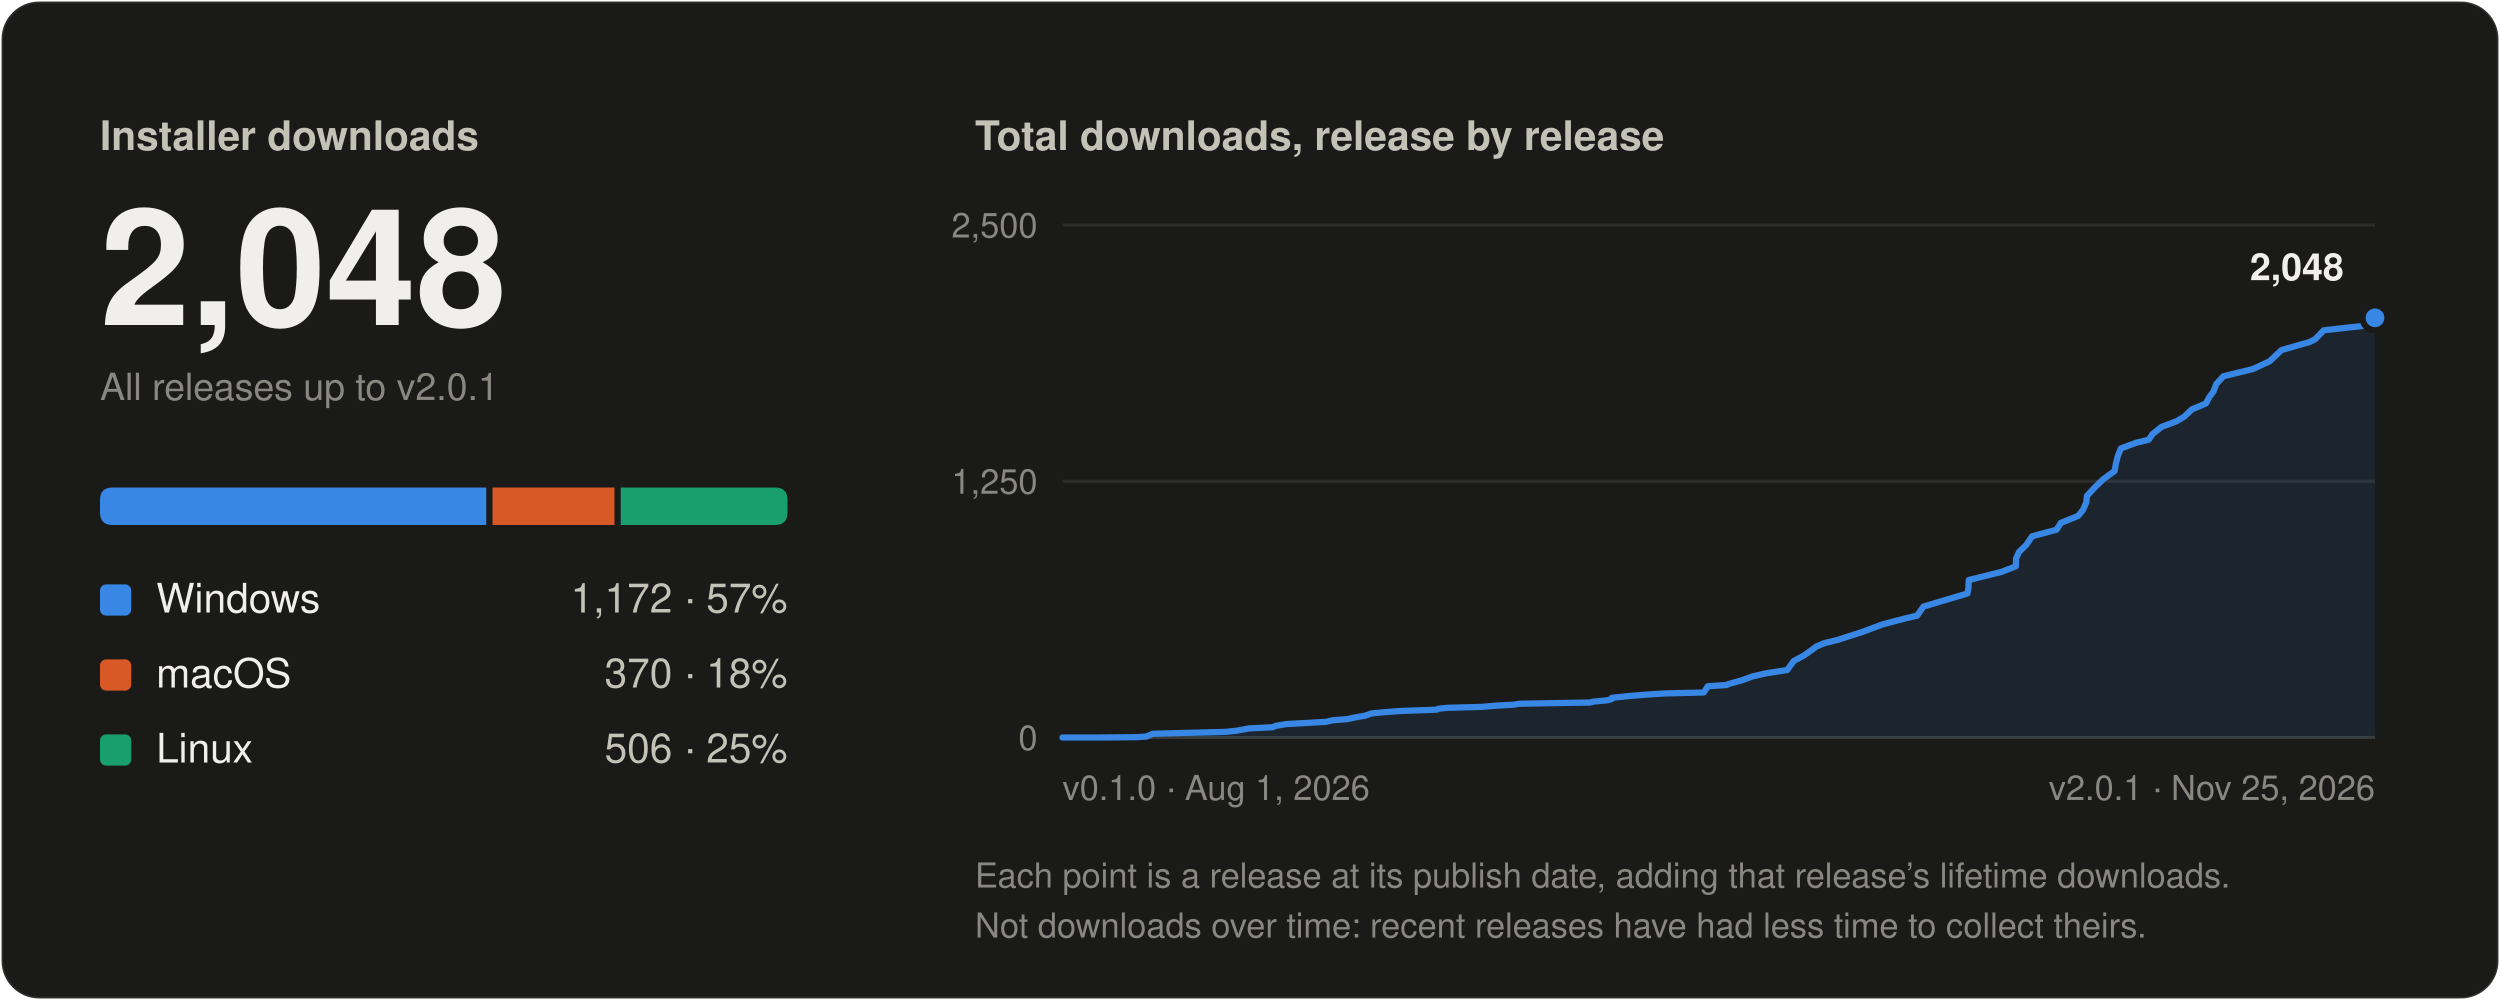
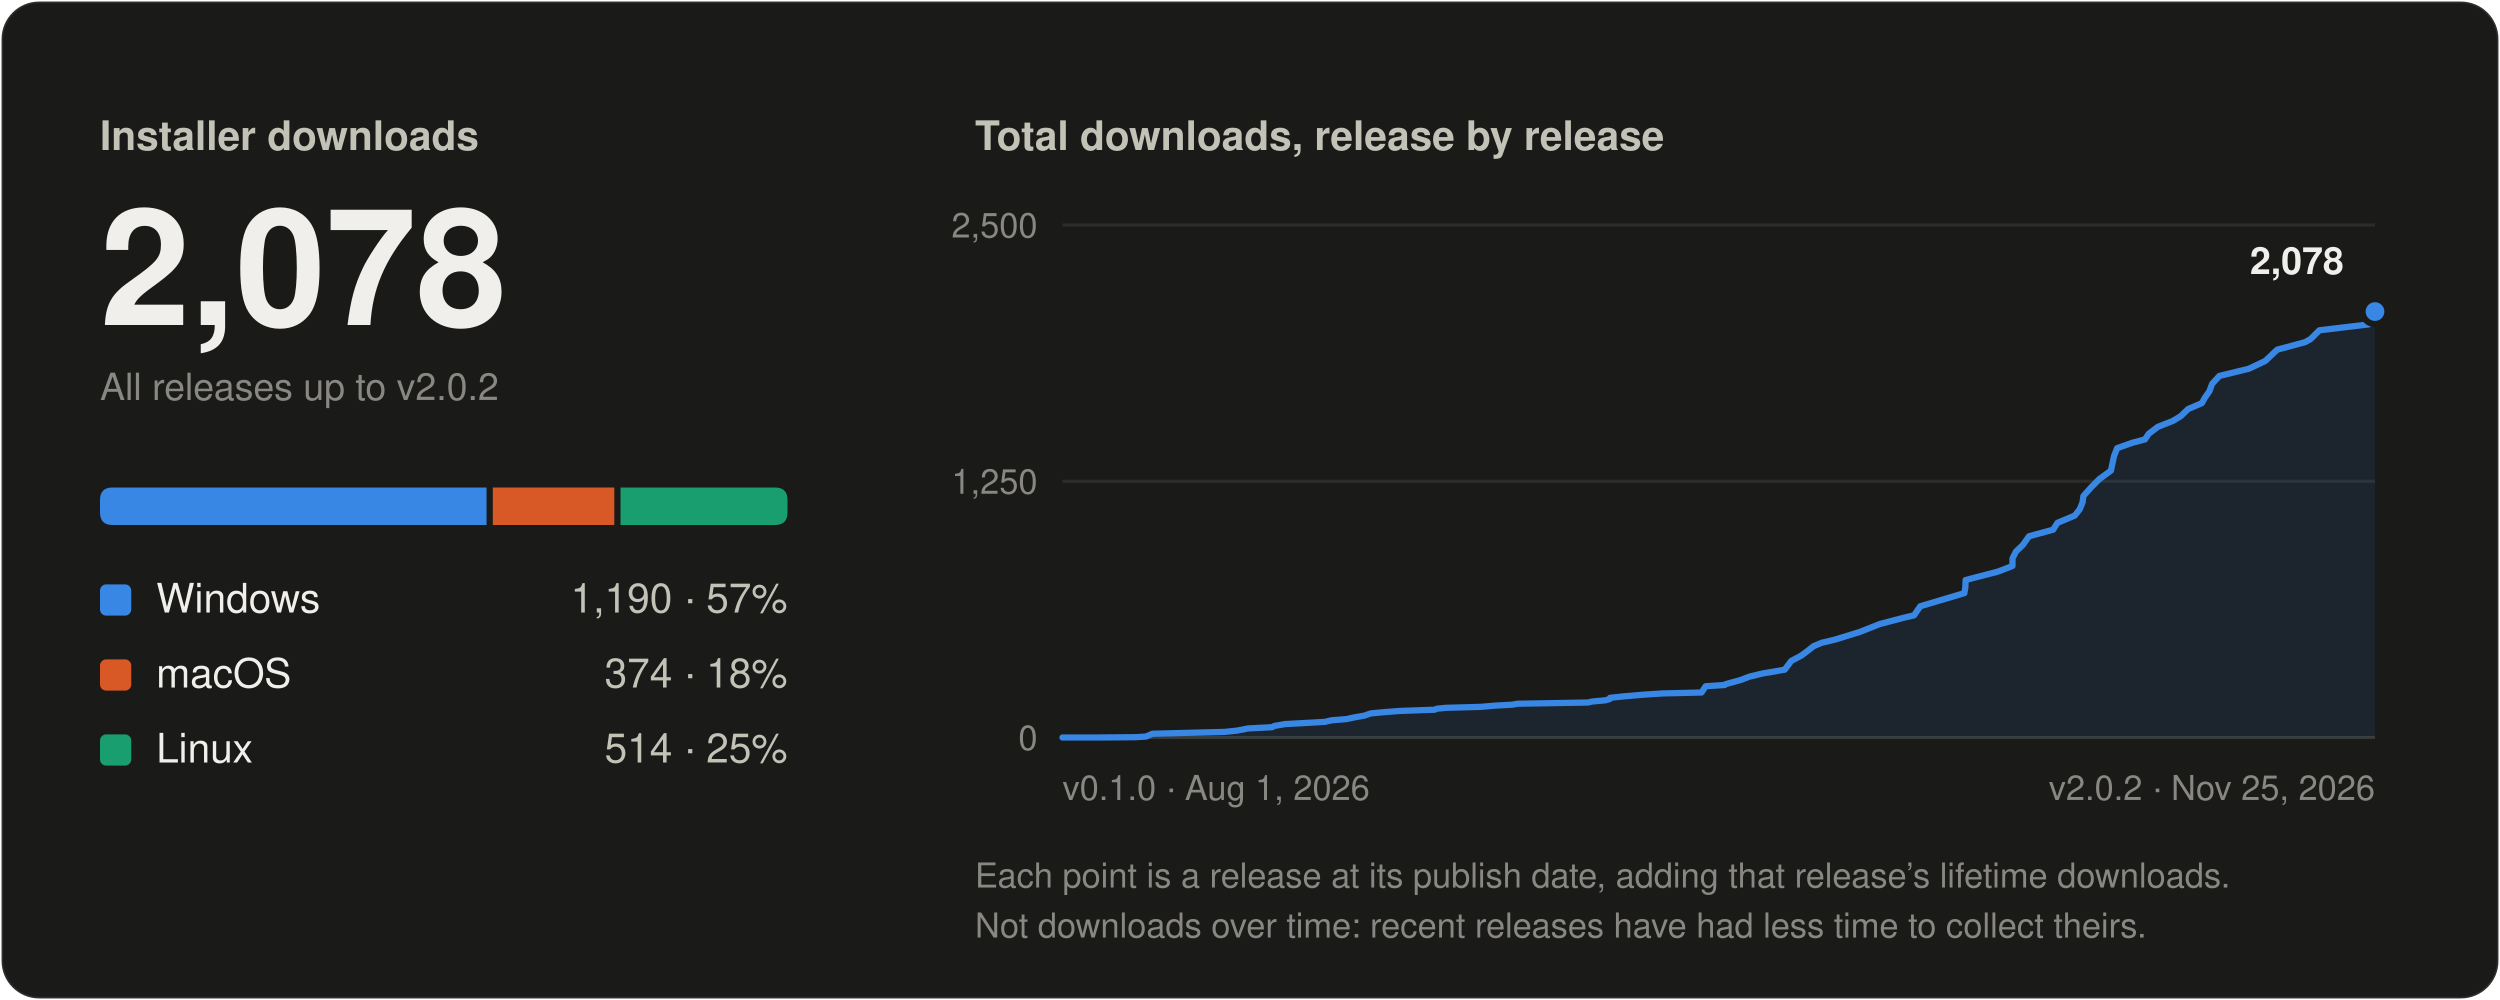
<svg xmlns="http://www.w3.org/2000/svg" width="800" height="320" viewBox="0 0 800 320" role="img" font-family="system-ui, -apple-system, &quot;Segoe UI&quot;, Helvetica, Arial, sans-serif">
  <rect x="0.5" y="0.5" width="799" height="319" rx="12" fill="#1a1a19" stroke="rgba(255,255,255,0.10)" />
  <text x="32" y="48" font-size="13" font-weight="600" fill="#c3c2b7" text-anchor="start">Installer downloads</text>
-   <text x="32" y="104" font-size="52" font-weight="700" fill="#f0efec" text-anchor="start">2,048</text>
-   <text x="32" y="128" font-size="12" font-weight="400" fill="#898781" text-anchor="start">All releases up to v2.0.1</text>
-   <path d="M36,156 H155.609 Q155.609,156 155.609,156 V168 Q155.609,168 155.609,168 H36 Q32,168 32,164 V160 Q32,156 36,156 Z" fill="#3987e5" />
-   <path d="M157.609,156 H196.633 Q196.633,156 196.633,156 V168 Q196.633,168 196.633,168 H157.609 Q157.609,168 157.609,168 V156 Q157.609,156 157.609,156 Z" fill="#d95926" />
-   <path d="M198.633,156 H248 Q252,156 252,160 V164 Q252,168 248,168 H198.633 Q198.633,168 198.633,168 V156 Q198.633,156 198.633,156 Z" fill="#199e70" />
+   <text x="32" y="104" font-size="52" font-weight="700" fill="#f0efec" text-anchor="start">2,078</text>
+   <text x="32" y="128" font-size="12" font-weight="400" fill="#898781" text-anchor="start">All releases up to v2.0.2</text>
+   <path d="M36,156 H155.696 Q155.696,156 155.696,156 V168 Q155.696,168 155.696,168 H36 Q32,168 32,164 V160 Q32,156 36,156 Z" fill="#3987e5" />
+   <path d="M157.696,156 H196.572 Q196.572,156 196.572,156 V168 Q196.572,168 196.572,168 H157.696 Q157.696,168 157.696,168 V156 Q157.696,156 157.696,156 Z" fill="#d95926" />
+   <path d="M198.572,156 H248 Q252,156 252,160 V164 Q252,168 248,168 H198.572 Q198.572,168 198.572,168 V156 Q198.572,156 198.572,156 Z" fill="#199e70" />
  <rect x="32" y="187" width="10" height="10" rx="2" fill="#3987e5" />
  <text x="50" y="196" font-size="13" font-weight="400" fill="#f0efec" text-anchor="start">Windows</text>
-   <text x="252" y="196" font-size="13" font-weight="400" fill="#c3c2b7" text-anchor="end">1,172 · 57%</text>
+   <text x="252" y="196" font-size="13" font-weight="400" fill="#c3c2b7" text-anchor="end">1,190 · 57%</text>
  <rect x="32" y="211" width="10" height="10" rx="2" fill="#d95926" />
  <text x="50" y="220" font-size="13" font-weight="400" fill="#f0efec" text-anchor="start">macOS</text>
-   <text x="252" y="220" font-size="13" font-weight="400" fill="#c3c2b7" text-anchor="end">370 · 18%</text>
+   <text x="252" y="220" font-size="13" font-weight="400" fill="#c3c2b7" text-anchor="end">374 · 18%</text>
  <rect x="32" y="235" width="10" height="10" rx="2" fill="#199e70" />
  <text x="50" y="244" font-size="13" font-weight="400" fill="#f0efec" text-anchor="start">Linux</text>
-   <text x="252" y="244" font-size="13" font-weight="400" fill="#c3c2b7" text-anchor="end">506 · 25%</text>
+   <text x="252" y="244" font-size="13" font-weight="400" fill="#c3c2b7" text-anchor="end">514 · 25%</text>
  <text x="312" y="48" font-size="13" font-weight="600" fill="#c3c2b7" text-anchor="start">Total downloads, release by release</text>
  <line x1="340" x2="760" y1="236" y2="236" stroke="#383835" stroke-width="1" />
  <text x="332" y="240" font-size="11" font-weight="400" fill="#898781" text-anchor="end">0</text>
  <line x1="340" x2="760" y1="154" y2="154" stroke="#2c2c2a" stroke-width="1" />
  <text x="332" y="158" font-size="11" font-weight="400" fill="#898781" text-anchor="end">1,250</text>
  <line x1="340" x2="760" y1="72" y2="72" stroke="#2c2c2a" stroke-width="1" />
  <text x="332" y="76" font-size="11" font-weight="400" fill="#898781" text-anchor="end">2,500</text>
-   <path d="M340.0,236.0 L340.0,236.0 L343.7,236.0 L351.1,236.0 L351.6,236.0 L363.5,235.9 L366.8,235.7 L368.9,234.8 L392.2,234.2 L395.9,233.8 L399.6,233.1 L407.4,232.7 L408.1,232.3 L411.6,231.7 L418.9,231.3 L424.2,231.0 L426.4,230.5 L431.2,230.1 L433.5,229.6 L436.9,229.0 L438.9,228.3 L443.0,227.9 L448.4,227.5 L459.7,227.1 L460.2,226.8 L463.1,226.5 L474.2,226.2 L478.8,225.8 L484.4,225.5 L486.1,225.2 L508.8,224.8 L510.0,224.5 L514.3,224.1 L515.7,223.7 L515.8,223.3 L520.6,222.8 L526.5,222.3 L532.7,221.9 L545.2,221.6 L546.5,219.6 L552.6,219.2 L553.1,218.9 L557.7,217.6 L560.6,216.5 L564.9,215.5 L571.9,214.4 L574.0,211.5 L577.2,209.8 L579.6,208.1 L581.2,206.9 L583.8,205.8 L587.9,204.8 L596.0,202.2 L602.4,199.8 L610.0,197.8 L613.5,197.0 L615.5,194.1 L629.6,189.9 L629.9,188.1 L630.0,185.6 L640.5,183.0 L645.1,181.2 L645.1,178.8 L646.1,176.6 L648.3,174.5 L650.3,171.6 L658.1,169.5 L659.5,167.3 L665.0,165.1 L666.6,163.1 L667.6,160.8 L667.8,158.7 L670.5,155.8 L673.0,153.4 L676.7,150.7 L677.1,148.3 L677.7,145.9 L678.7,143.5 L683.5,141.7 L687.6,140.7 L688.8,138.9 L691.7,136.6 L696.5,134.8 L699.0,133.3 L701.4,131.0 L705.9,129.1 L706.9,127.2 L708.3,125.3 L709.2,122.9 L711.5,120.4 L720.9,118.1 L726.3,115.6 L730.1,112.0 L738.9,109.5 L740.8,108.6 L743.6,105.7 L759.5,103.9 L760.0,101.7 L760.0,236 L340.0,236 Z" fill="#3987e5" fill-opacity="0.1" />
-   <path d="M340.0,236.0 L340.0,236.0 L343.7,236.0 L351.1,236.0 L351.6,236.0 L363.5,235.9 L366.8,235.7 L368.9,234.8 L392.2,234.2 L395.9,233.8 L399.6,233.1 L407.4,232.7 L408.1,232.3 L411.6,231.7 L418.9,231.3 L424.2,231.0 L426.4,230.5 L431.2,230.1 L433.5,229.6 L436.9,229.0 L438.9,228.3 L443.0,227.9 L448.4,227.5 L459.7,227.1 L460.2,226.8 L463.1,226.5 L474.2,226.2 L478.8,225.8 L484.4,225.5 L486.1,225.2 L508.8,224.8 L510.0,224.5 L514.3,224.1 L515.7,223.7 L515.8,223.3 L520.6,222.8 L526.5,222.3 L532.7,221.9 L545.2,221.6 L546.5,219.6 L552.6,219.2 L553.1,218.9 L557.7,217.6 L560.6,216.5 L564.9,215.5 L571.9,214.4 L574.0,211.5 L577.2,209.8 L579.6,208.1 L581.2,206.9 L583.8,205.8 L587.9,204.8 L596.0,202.2 L602.4,199.8 L610.0,197.8 L613.5,197.0 L615.5,194.1 L629.6,189.9 L629.9,188.1 L630.0,185.6 L640.5,183.0 L645.1,181.2 L645.1,178.8 L646.1,176.6 L648.3,174.5 L650.3,171.6 L658.1,169.5 L659.5,167.3 L665.0,165.1 L666.6,163.1 L667.6,160.8 L667.8,158.7 L670.5,155.8 L673.0,153.4 L676.7,150.7 L677.1,148.3 L677.7,145.9 L678.7,143.5 L683.5,141.7 L687.6,140.7 L688.8,138.9 L691.7,136.6 L696.5,134.8 L699.0,133.3 L701.4,131.0 L705.9,129.1 L706.9,127.2 L708.3,125.3 L709.2,122.9 L711.5,120.4 L720.9,118.1 L726.3,115.6 L730.1,112.0 L738.9,109.5 L740.8,108.6 L743.6,105.7 L759.5,103.9 L760.0,101.7" fill="none" stroke="#3987e5" stroke-width="2" stroke-linejoin="round" stroke-linecap="round" />
-   <circle cx="760.0" cy="101.7" r="4" fill="#3987e5" stroke="#1a1a19" stroke-width="2" />
-   <text x="750" y="89.651" font-size="12" font-weight="600" fill="#f0efec" text-anchor="end">2,048</text>
+   <path d="M340.0,236.0 L340.0,236.0 L343.7,236.0 L351.1,236.0 L351.5,236.0 L363.4,235.9 L366.7,235.7 L368.8,234.8 L392.0,234.2 L395.8,233.8 L399.4,233.1 L407.1,232.7 L407.8,232.3 L411.3,231.7 L418.6,231.3 L423.9,231.0 L426.1,230.5 L430.9,230.1 L433.2,229.6 L436.6,229.0 L438.6,228.3 L442.7,227.9 L448.0,227.5 L459.2,227.1 L459.7,226.8 L462.7,226.5 L473.7,226.2 L478.4,225.8 L483.9,225.5 L485.6,225.2 L508.2,224.8 L509.4,224.5 L513.7,224.1 L515.1,223.7 L515.2,223.3 L520.0,222.8 L525.9,222.3 L532.0,221.9 L544.5,221.6 L545.8,219.6 L551.9,219.2 L552.3,218.9 L557.0,217.6 L559.9,216.5 L564.1,215.5 L571.1,214.3 L573.2,211.5 L576.4,209.8 L578.7,208.1 L580.3,206.8 L582.9,205.7 L587.1,204.7 L595.2,202.2 L601.5,199.7 L609.1,197.7 L612.5,196.9 L614.5,194.0 L628.6,189.8 L628.9,188.0 L629.0,185.6 L639.4,182.9 L644.0,181.1 L644.0,178.7 L645.1,176.5 L647.3,174.4 L649.3,171.6 L657.0,169.5 L658.4,167.3 L663.9,165.0 L665.5,163.0 L666.4,160.8 L666.7,158.7 L669.3,155.8 L671.8,153.3 L675.5,150.6 L676.0,148.2 L676.5,145.9 L677.5,143.4 L682.3,141.7 L686.4,140.6 L687.6,138.8 L690.5,136.6 L695.3,134.7 L697.8,133.2 L700.2,130.9 L704.6,129.0 L705.6,127.2 L707.0,125.2 L707.9,122.8 L710.2,120.3 L719.6,118.0 L724.9,115.5 L728.7,111.9 L737.6,109.5 L739.4,108.5 L742.2,105.7 L758.0,103.8 L758.5,101.6 L760.0,99.7 L760.0,236 L340.0,236 Z" fill="#3987e5" fill-opacity="0.1" />
+   <path d="M340.0,236.0 L340.0,236.0 L343.7,236.0 L351.1,236.0 L351.5,236.0 L363.4,235.9 L366.7,235.7 L368.8,234.8 L392.0,234.2 L395.8,233.8 L399.4,233.1 L407.1,232.7 L407.8,232.3 L411.3,231.7 L418.6,231.3 L423.9,231.0 L426.1,230.5 L430.9,230.1 L433.2,229.6 L436.6,229.0 L438.6,228.3 L442.7,227.9 L448.0,227.5 L459.2,227.1 L459.7,226.8 L462.7,226.5 L473.7,226.2 L478.4,225.8 L483.9,225.5 L485.6,225.2 L508.2,224.8 L509.4,224.5 L513.7,224.1 L515.1,223.7 L515.2,223.3 L520.0,222.8 L525.9,222.3 L532.0,221.9 L544.5,221.6 L545.8,219.6 L551.9,219.2 L552.3,218.9 L557.0,217.6 L559.9,216.5 L564.1,215.5 L571.1,214.3 L573.2,211.5 L576.4,209.8 L578.7,208.1 L580.3,206.8 L582.9,205.7 L587.1,204.7 L595.2,202.2 L601.5,199.7 L609.1,197.7 L612.5,196.9 L614.5,194.0 L628.6,189.8 L628.9,188.0 L629.0,185.6 L639.4,182.9 L644.0,181.1 L644.0,178.7 L645.1,176.5 L647.3,174.4 L649.3,171.6 L657.0,169.5 L658.4,167.3 L663.9,165.0 L665.5,163.0 L666.4,160.8 L666.7,158.7 L669.3,155.8 L671.8,153.3 L675.5,150.6 L676.0,148.2 L676.5,145.9 L677.5,143.4 L682.3,141.7 L686.4,140.6 L687.6,138.8 L690.5,136.6 L695.3,134.7 L697.8,133.2 L700.2,130.9 L704.6,129.0 L705.6,127.2 L707.0,125.2 L707.9,122.8 L710.2,120.3 L719.6,118.0 L724.9,115.5 L728.7,111.9 L737.6,109.5 L739.4,108.5 L742.2,105.7 L758.0,103.8 L758.5,101.6 L760.0,99.7" fill="none" stroke="#3987e5" stroke-width="2" stroke-linejoin="round" stroke-linecap="round" />
+   <circle cx="760.0" cy="99.7" r="4" fill="#3987e5" stroke="#1a1a19" stroke-width="2" />
+   <text x="750" y="87.683" font-size="12" font-weight="600" fill="#f0efec" text-anchor="end">2,078</text>
  <text x="340" y="256" font-size="11" font-weight="400" fill="#898781" text-anchor="start">v0.1.0 · Aug 1, 2026</text>
-   <text x="760" y="256" font-size="11" font-weight="400" fill="#898781" text-anchor="end">v2.0.1 · Nov 25, 2026</text>
+   <text x="760" y="256" font-size="11" font-weight="400" fill="#898781" text-anchor="end">v2.0.2 · Nov 25, 2026</text>
  <text x="312" y="284" font-size="11" font-weight="400" fill="#898781" text-anchor="start">Each point is a release at its publish date, adding that release’s lifetime downloads.</text>
  <text x="312" y="300" font-size="11" font-weight="400" fill="#898781" text-anchor="start">Not downloads over time: recent releases have had less time to collect theirs.</text>
</svg>
